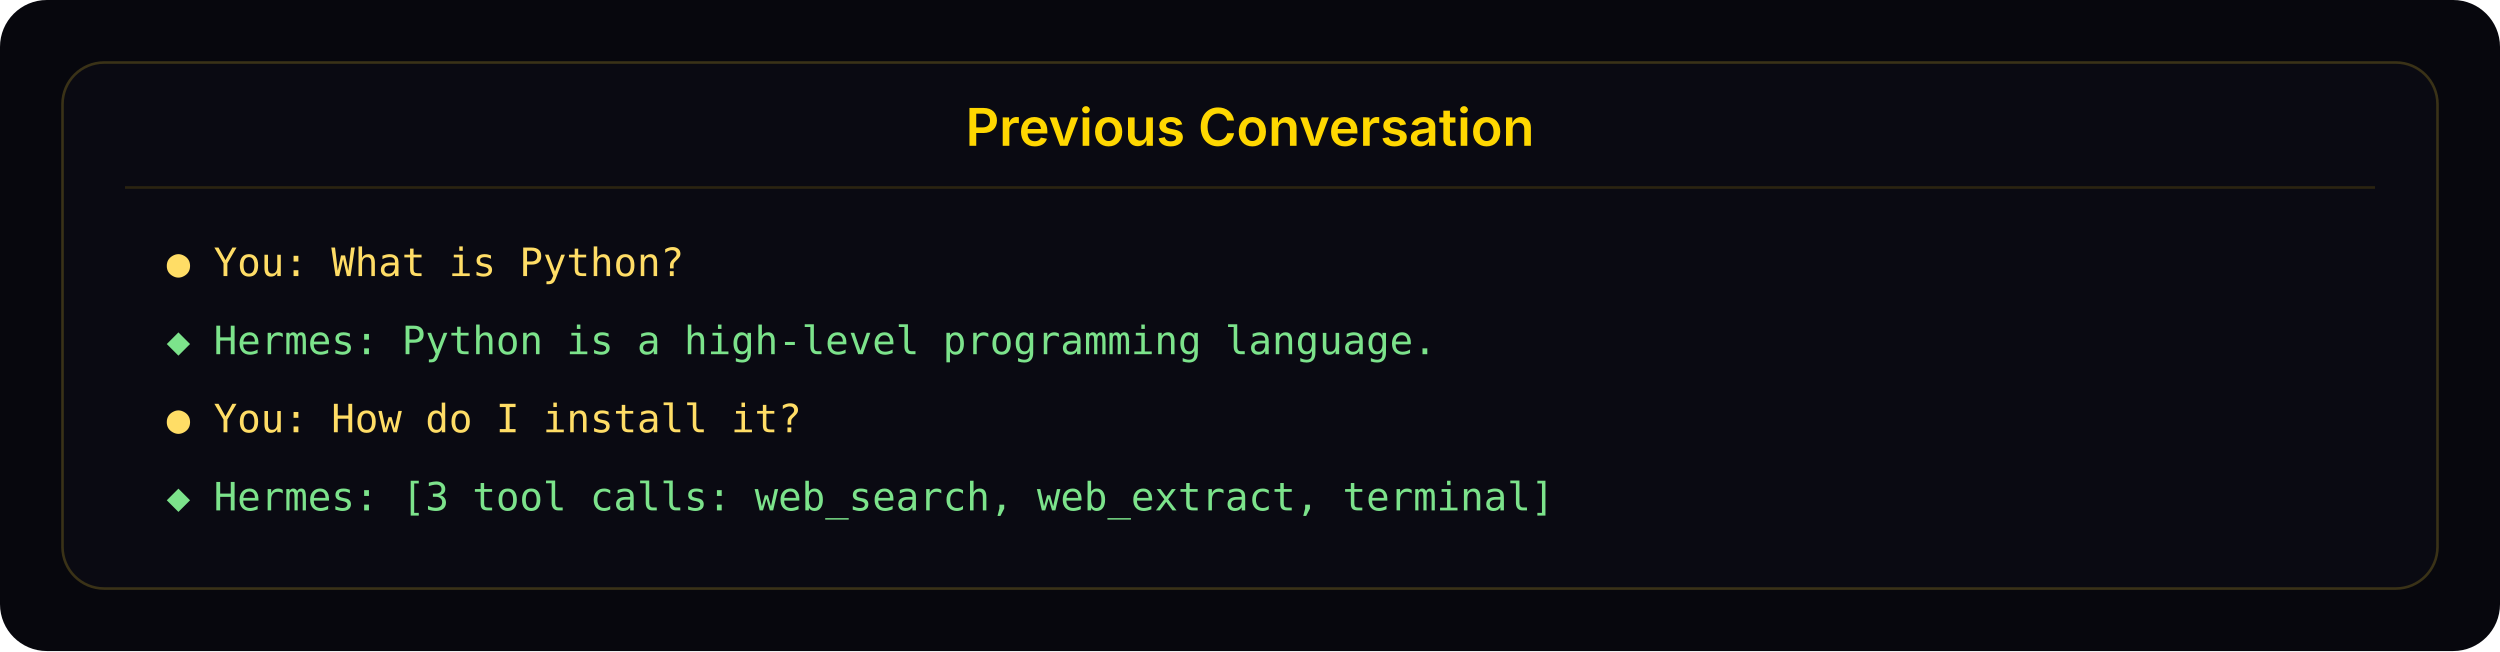
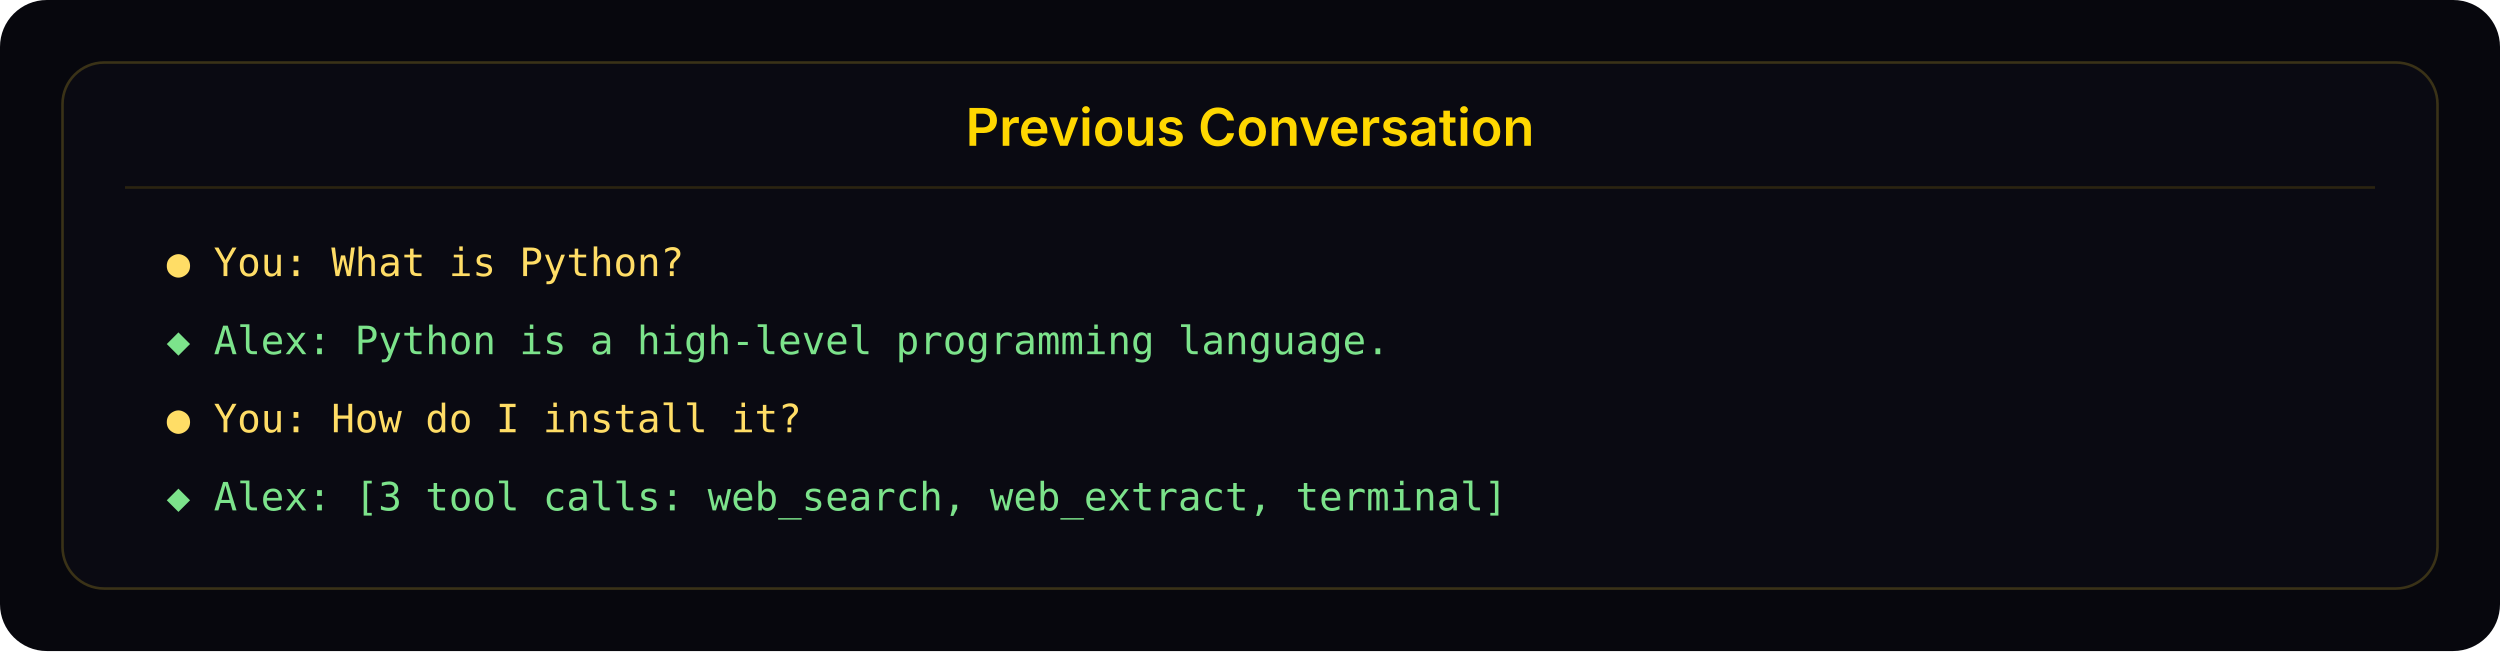
<svg xmlns="http://www.w3.org/2000/svg" width="960" height="250" viewBox="0 0 960 250" role="img" aria-labelledby="title desc">
  <rect width="960" height="250" rx="18" fill="#07070d" />
  <rect x="24" y="24" width="912" height="202" rx="16" fill="#0a0a12" stroke="#3a3217" />
  <text x="480" y="56" text-anchor="middle" fill="#ffd700" font-family="Inter, sans-serif" font-size="20" font-weight="600">Previous Conversation</text>
  <line x1="48" y1="72" x2="912" y2="72" stroke="#2b2410" />
  <text x="64" y="106" fill="#ffdd66" font-family="JetBrains Mono, monospace" font-size="15">● You: What is Python?</text>
-   <text x="64" y="136" fill="#7ce38b" font-family="JetBrains Mono, monospace" font-size="15">◆ Hermes: Python is a high-level programming language.</text>
+   <text x="64" y="136" fill="#7ce38b" font-family="JetBrains Mono, monospace" font-size="15">◆ Alex: Python is a high-level programming language.</text>
  <text x="64" y="166" fill="#ffdd66" font-family="JetBrains Mono, monospace" font-size="15">● You: How do I install it?</text>
-   <text x="64" y="196" fill="#7ce38b" font-family="JetBrains Mono, monospace" font-size="15">◆ Hermes: [3 tool calls: web_search, web_extract, terminal]</text>
+   <text x="64" y="196" fill="#7ce38b" font-family="JetBrains Mono, monospace" font-size="15">◆ Alex: [3 tool calls: web_search, web_extract, terminal]</text>
</svg>
